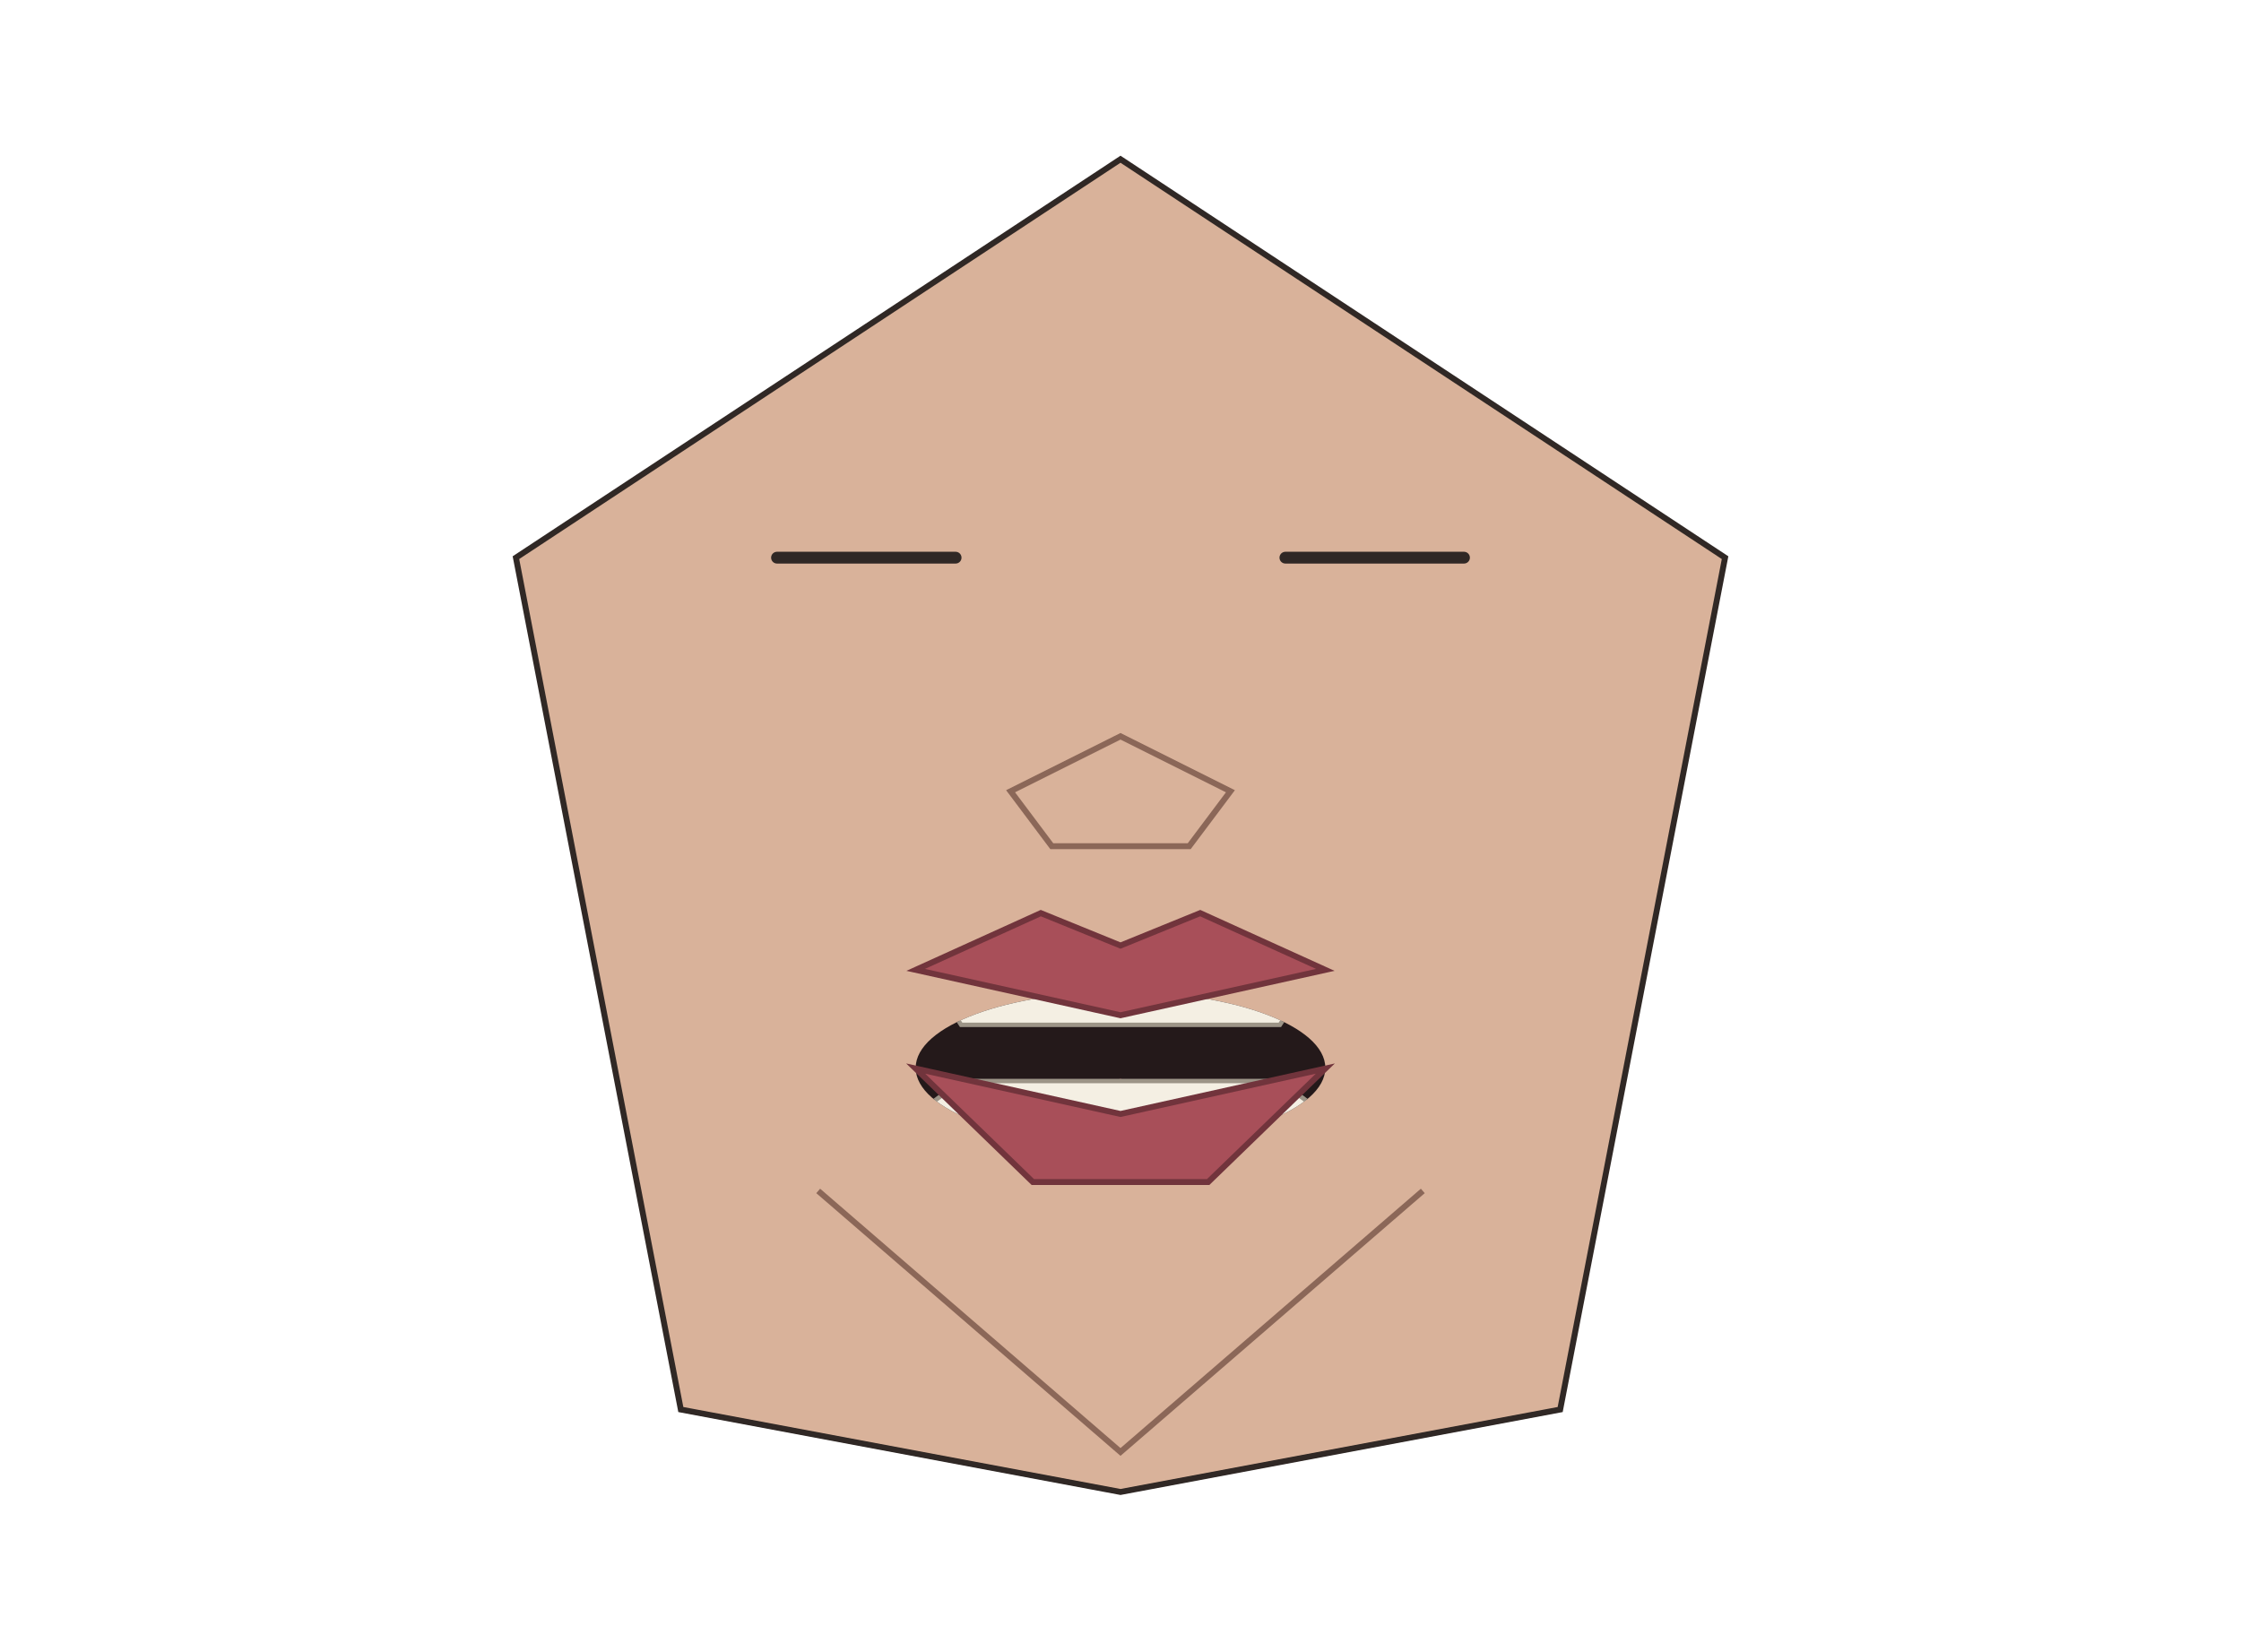
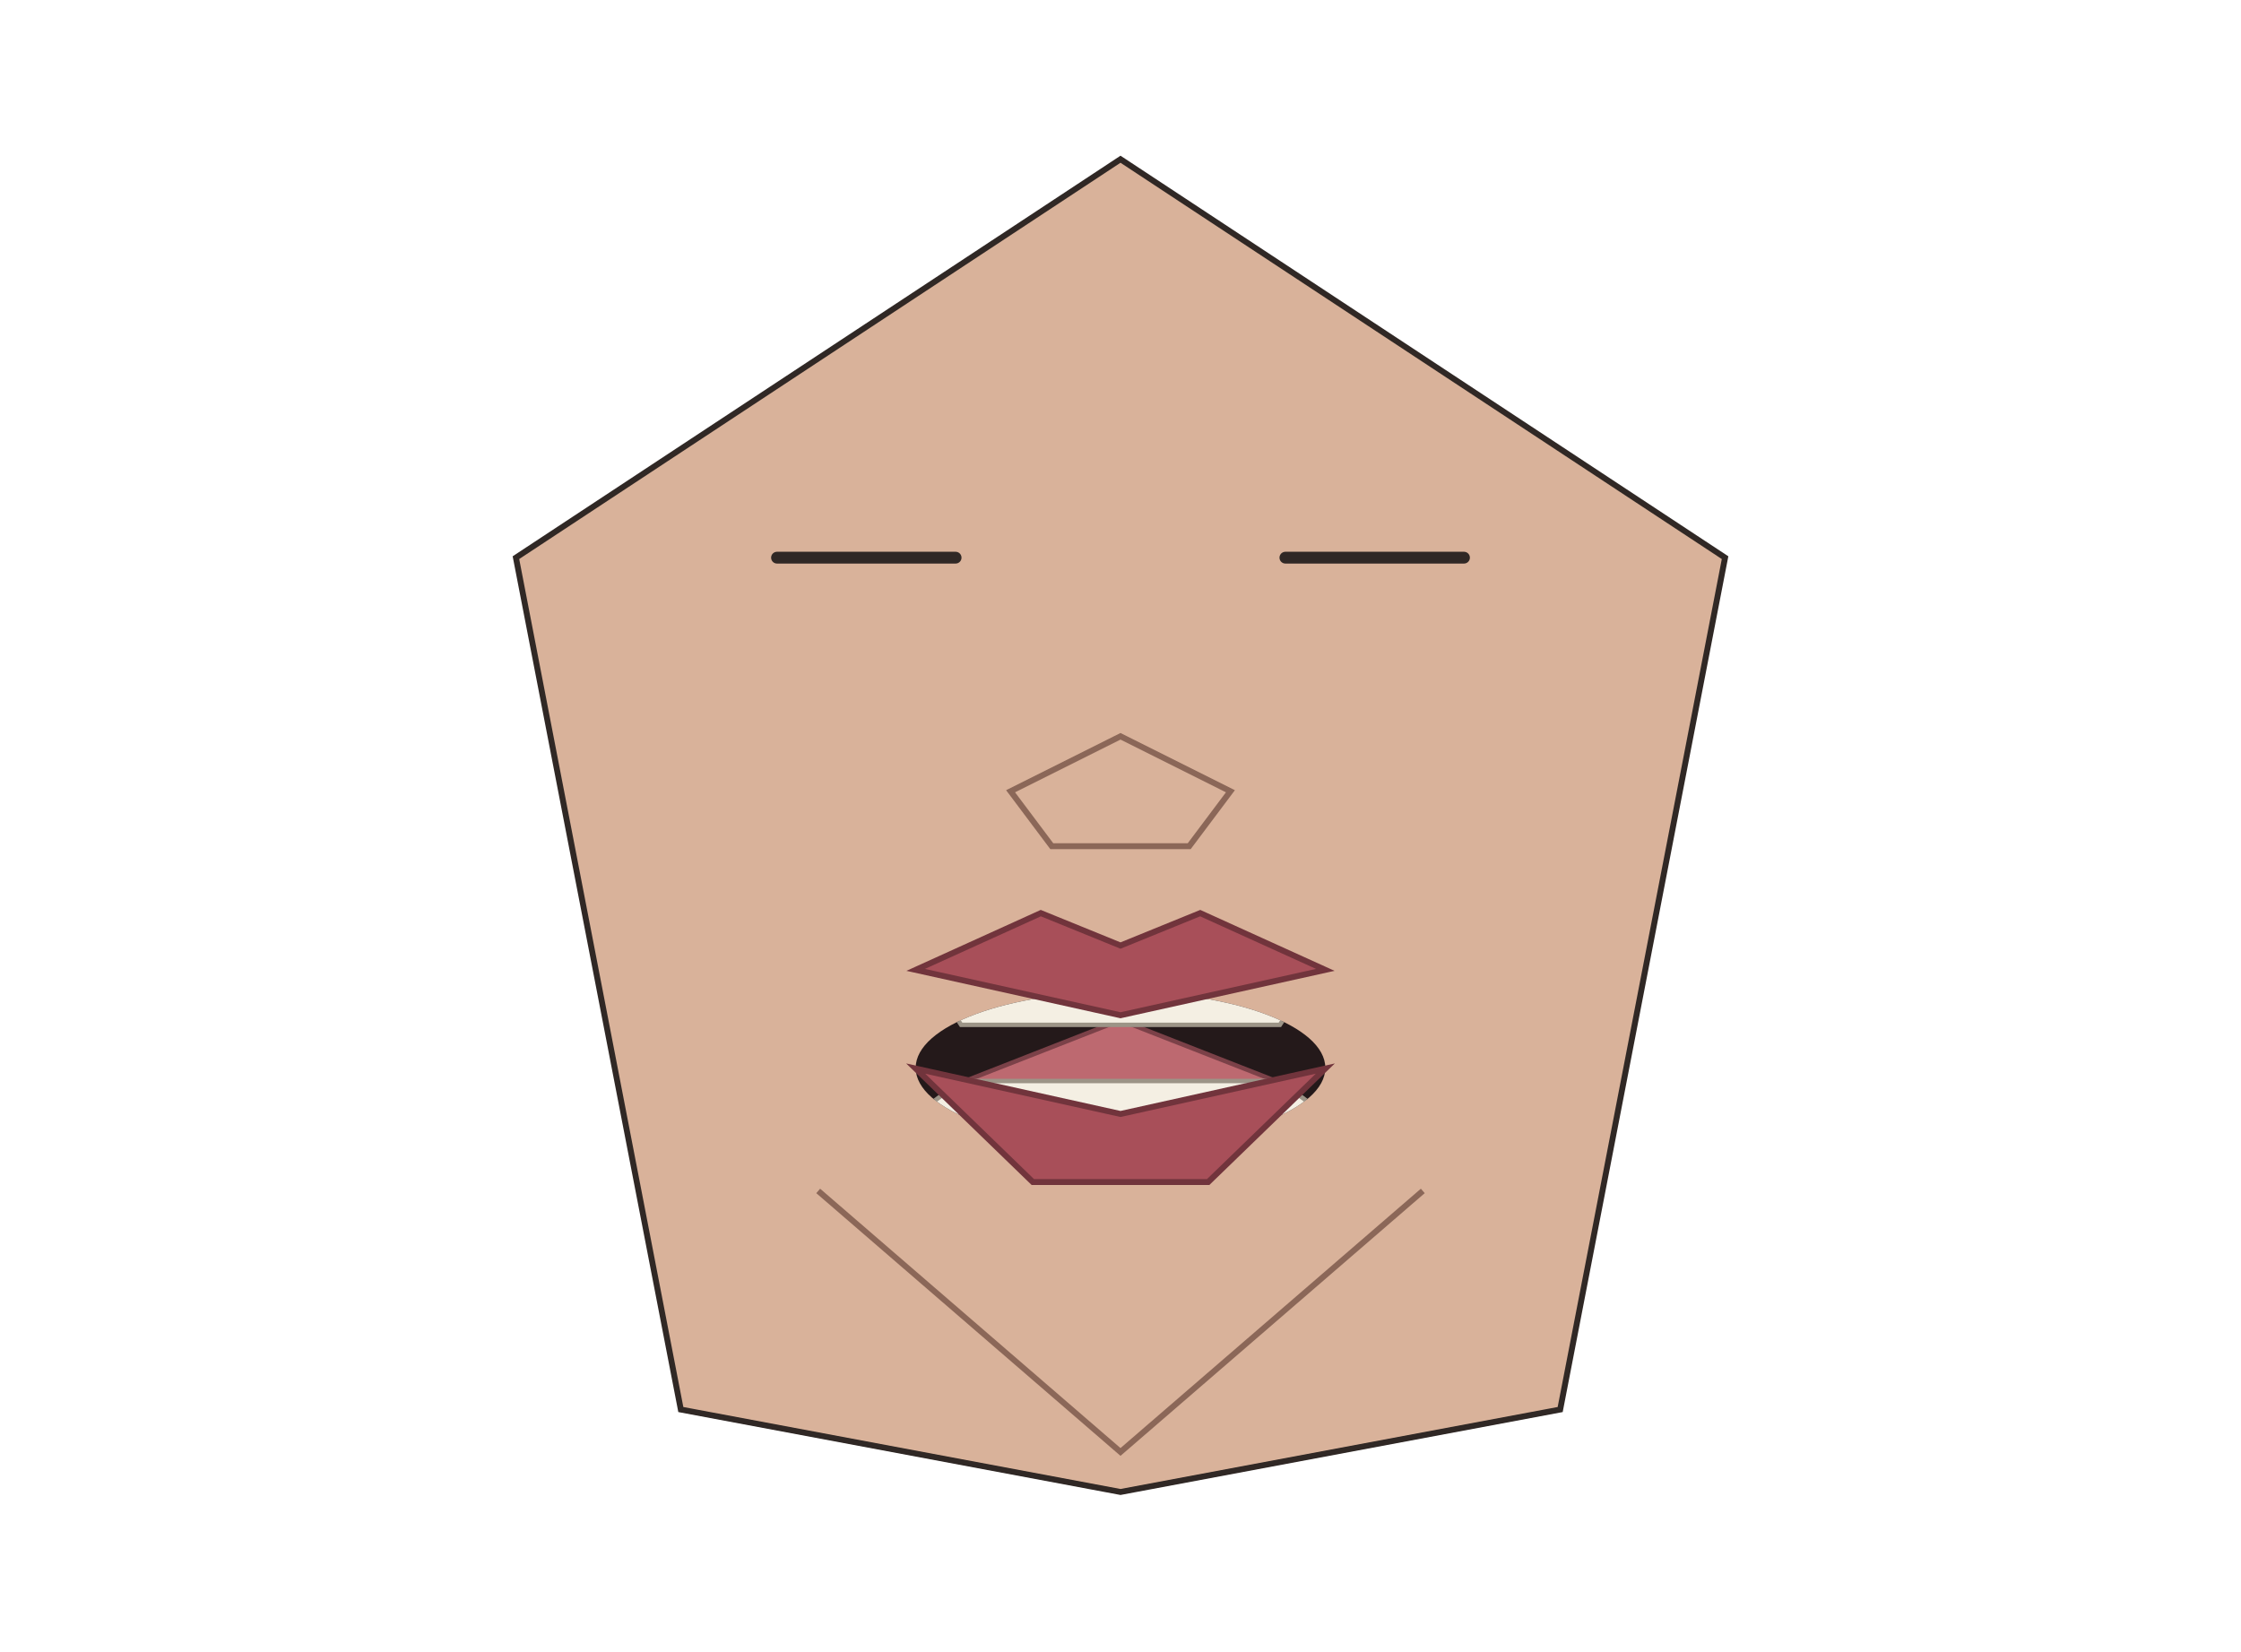
<svg xmlns="http://www.w3.org/2000/svg" viewBox="0 0 760 560" role="img" aria-label="Frontal tract view">
  <style>
.f-face{fill:#d9b29a;stroke:#302825;stroke-width:2}.f-nose,.f-chin{fill:none;stroke:#8b6758;stroke-width:2}
.f-upper-lip,.f-lower-lip{fill:#a84f59;stroke:#71343c;stroke-width:2}.f-aperture{fill:#24191a}
.f-upper-teeth,.f-lower-teeth{fill:#f4efe3;stroke:#9c9487;stroke-width:1.5}.f-tongue{fill:#bd6970;stroke:#7b4148;stroke-width:1.5}
.f-eyes{fill:none;stroke:#302825;stroke-width:4;stroke-linecap:round}.f-label{font:11px ui-monospace,monospace;fill:#8b817d}
</style>
  <defs>
    <clipPath id="f-mouth">
      <ellipse cx="380.00" cy="362.17" rx="69.46" ry="25.79" />
    </clipPath>
  </defs>
  <path d="M380.00,54.00 L585.03,189.13 L529.11,478.04 L380.00,506.00 L230.89,478.04 L174.97,189.13 Z" class="f-face" />
  <ellipse cx="380.00" cy="362.17" rx="69.46" ry="25.79" class="f-aperture" />
-   <path d="M320.54,389.92 L380.00,366.62 L439.46,389.92 L423.24,417.88 L336.76,417.88 Z" class="f-tongue" clip-path="url(#f-mouth)" />
+   <path d="M320.54,369.28 L380.00,345.98 L439.46,369.28 L423.24,397.24 L336.76,397.24 Z" class="f-tongue" clip-path="url(#f-mouth)" />
  <path d="M315.41,331.26 L380.00,324.27 L444.59,331.26 L434.05,347.57 L325.95,347.57 Z" class="f-upper-teeth" clip-path="url(#f-mouth)" />
  <path d="M310.27,378.27 L380.00,387.59 L449.73,378.27 L434.05,366.62 L325.95,366.62 Z" class="f-lower-teeth" clip-path="url(#f-mouth)" />
  <path d="M277.48,403.90 L380.00,492.43 L482.52,403.90" class="f-chin" />
  <path d="M342.72,268.35 L380.00,249.71 L417.28,268.35 L403.30,286.99 L356.70,286.99 Z" class="f-nose" />
  <path d="M263.51,189.13 L324.08,189.13" class="f-eyes" />
  <path d="M435.92,189.13 L496.49,189.13" class="f-eyes" />
  <path d="M310.54,328.93 L352.97,309.68 L380.00,320.68 L407.03,309.68 L449.46,328.93 L380.00,344.32 Z" class="f-upper-lip" />
  <path d="M310.54,362.40 L380.00,377.80 L449.46,362.40 L409.73,400.89 L350.27,400.89 Z" class="f-lower-lip" />
</svg>
